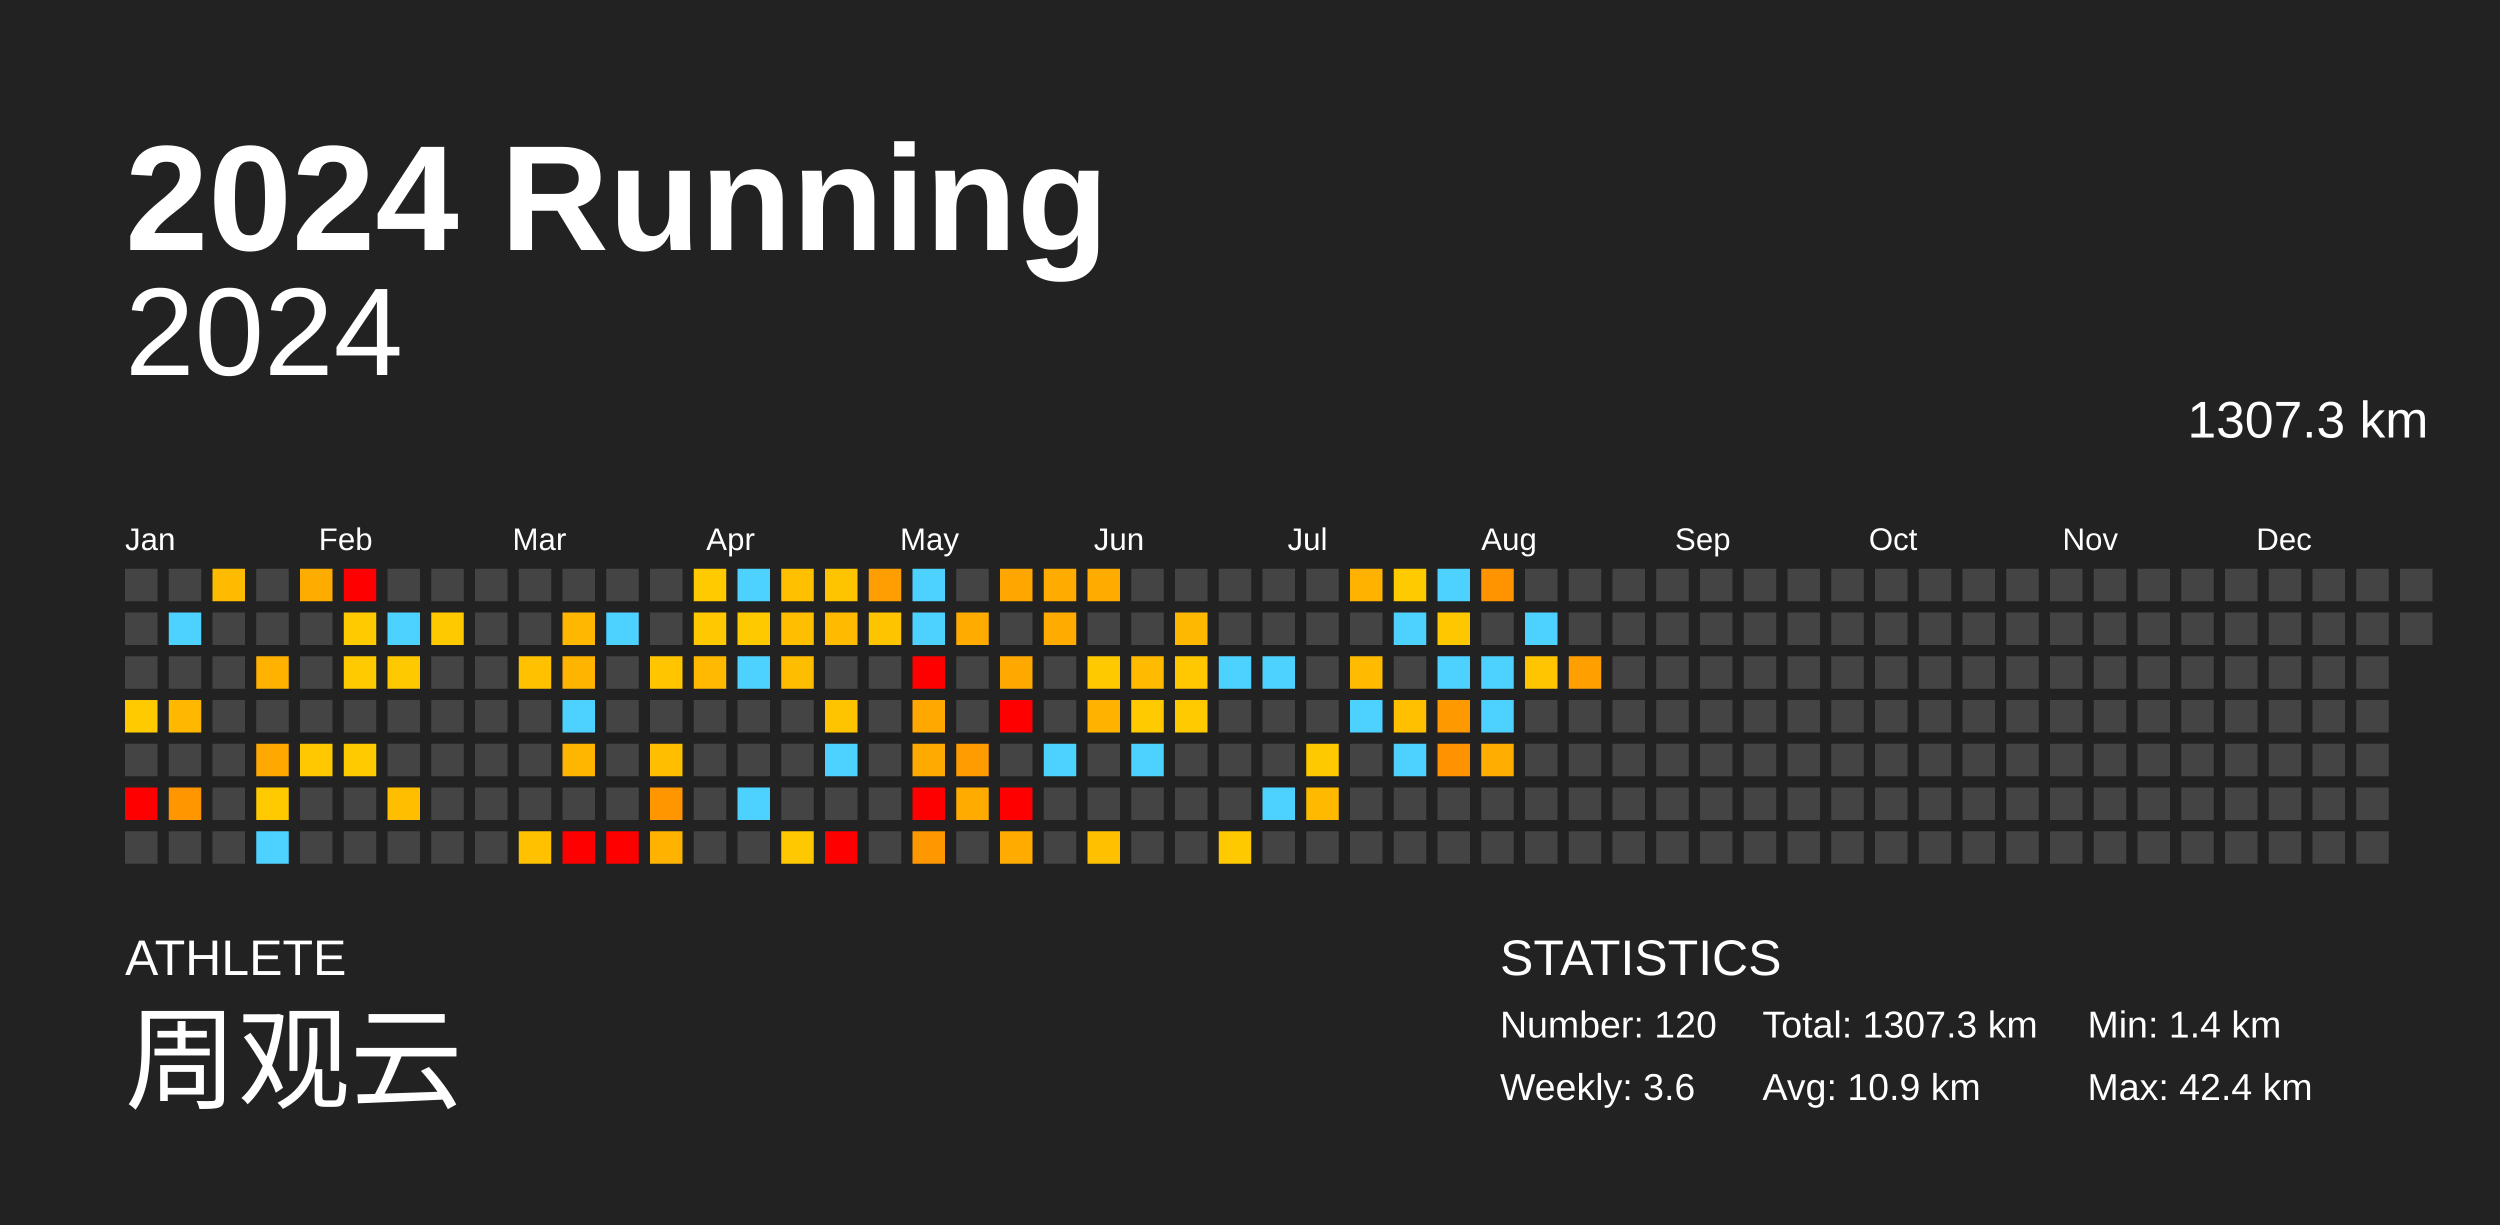
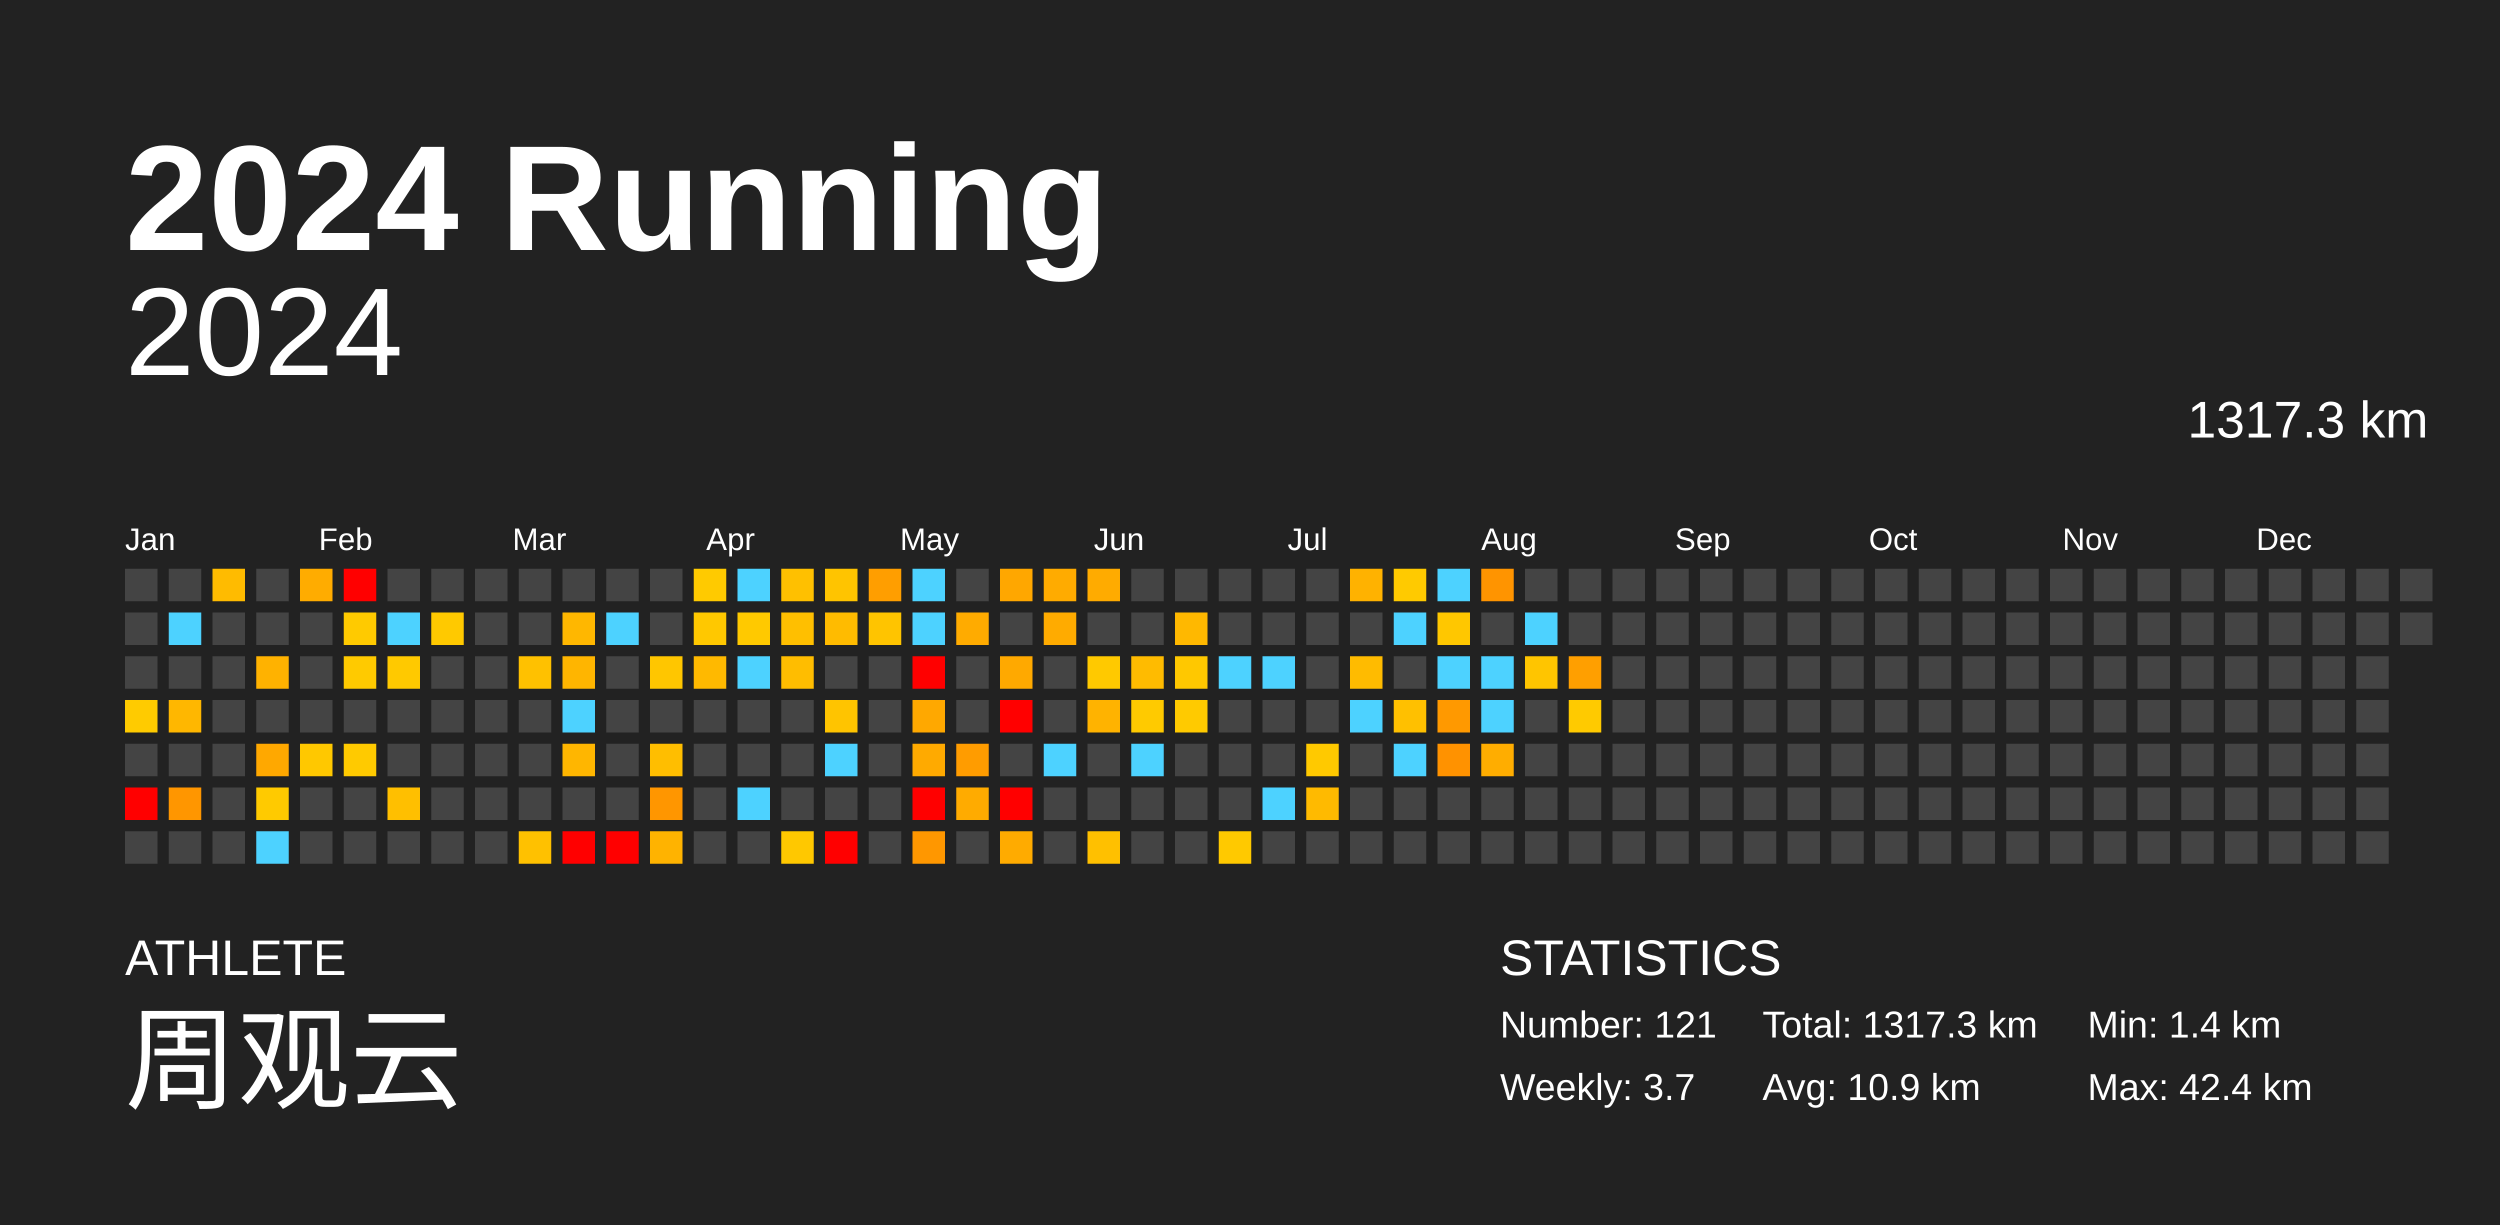
<svg xmlns="http://www.w3.org/2000/svg" baseProfile="full" height="98mm" version="1.1" viewBox="0,0,200,98" width="200mm">
  <defs />
  <rect fill="#222222" height="98" width="200" x="0" y="0" />
  <text fill="#FFFFFF" style="font-size:12px; font-family:Arial; font-weight:bold;" x="10" y="20">2024 Running</text>
  <text fill="#FFFFFF" style="font-size:4px; font-family:Arial" x="10" y="78">ATHLETE</text>
  <text fill="#FFFFFF" style="font-size:9px; font-family:Arial" x="10" y="88">周观云</text>
  <text fill="#FFFFFF" style="font-size:4px; font-family:Arial" x="120" y="78">STATISTICS</text>
-   <text fill="#FFFFFF" style="font-size:3px; font-family:Arial" x="120" y="83">Number: 120</text>
-   <text fill="#FFFFFF" style="font-size:3px; font-family:Arial" x="120" y="88">Weekly: 3.6</text>
-   <text fill="#FFFFFF" style="font-size:3px; font-family:Arial" x="141" y="83">Total: 1307.3 km</text>
+   <text fill="#FFFFFF" style="font-size:3px; font-family:Arial" x="120" y="83">Number: 121</text>
+   <text fill="#FFFFFF" style="font-size:3px; font-family:Arial" x="120" y="88">Weekly: 3.7</text>
+   <text fill="#FFFFFF" style="font-size:3px; font-family:Arial" x="141" y="83">Total: 1317.3 km</text>
  <text fill="#FFFFFF" style="font-size:3px; font-family:Arial" x="141" y="88">Avg: 10.9 km</text>
  <text fill="#FFFFFF" style="font-size:3px; font-family:Arial" x="167" y="83">Min: 1.4 km</text>
  <text fill="#FFFFFF" style="font-size:3px; font-family:Arial" x="167" y="88">Max: 42.4 km</text>
  <text alignment-baseline="hanging" fill="#FFFFFF" style="font-size:10.0px; font-family:Arial;" x="10" y="30">2024</text>
-   <text alignment-baseline="hanging" fill="#FFFFFF" style="font-size:4.125px; font-family:Arial;" x="175" y="35">1307.3 km</text>
+   <text alignment-baseline="hanging" fill="#FFFFFF" style="font-size:4.125px; font-family:Arial;" x="175" y="35">1317.3 km</text>
  <text fill="#FFFFFF" style="font-size:2.5px; font-family:Arial" x="10.0" y="44">Jan</text>
  <text fill="#FFFFFF" style="font-size:2.5px; font-family:Arial" x="25.5" y="44">Feb</text>
  <text fill="#FFFFFF" style="font-size:2.5px; font-family:Arial" x="41.0" y="44">Mar</text>
  <text fill="#FFFFFF" style="font-size:2.5px; font-family:Arial" x="56.5" y="44">Apr</text>
  <text fill="#FFFFFF" style="font-size:2.5px; font-family:Arial" x="72.0" y="44">May</text>
  <text fill="#FFFFFF" style="font-size:2.5px; font-family:Arial" x="87.5" y="44">Jun</text>
  <text fill="#FFFFFF" style="font-size:2.5px; font-family:Arial" x="103.0" y="44">Jul</text>
  <text fill="#FFFFFF" style="font-size:2.5px; font-family:Arial" x="118.5" y="44">Aug</text>
  <text fill="#FFFFFF" style="font-size:2.5px; font-family:Arial" x="134.0" y="44">Sep</text>
  <text fill="#FFFFFF" style="font-size:2.5px; font-family:Arial" x="149.5" y="44">Oct</text>
  <text fill="#FFFFFF" style="font-size:2.5px; font-family:Arial" x="165.0" y="44">Nov</text>
  <text fill="#FFFFFF" style="font-size:2.5px; font-family:Arial" x="180.5" y="44">Dec</text>
  <rect fill="#444444" height="2.6" width="2.6" x="10.0" y="45.5" />
  <rect fill="#444444" height="2.6" width="2.6" x="10.0" y="49.0" />
  <rect fill="#444444" height="2.6" width="2.6" x="10.0" y="52.5" />
  <rect fill="#ffcb00" height="2.6" width="2.6" x="10.0" y="56.0" />
  <rect fill="#444444" height="2.6" width="2.6" x="10.0" y="59.5" />
  <rect fill="red" height="2.6" width="2.6" x="10.0" y="63.0" />
  <rect fill="#444444" height="2.6" width="2.6" x="10.0" y="66.5" />
  <rect fill="#444444" height="2.6" width="2.6" x="13.5" y="45.5" />
  <rect fill="#4dd2ff" height="2.6" width="2.6" x="13.5" y="49.0" />
  <rect fill="#444444" height="2.6" width="2.6" x="13.5" y="52.5" />
  <rect fill="#ffb700" height="2.6" width="2.6" x="13.5" y="56.0" />
  <rect fill="#444444" height="2.6" width="2.6" x="13.5" y="59.5" />
  <rect fill="#ff9600" height="2.6" width="2.6" x="13.5" y="63.0" />
  <rect fill="#444444" height="2.6" width="2.6" x="13.5" y="66.5" />
  <rect fill="#ffbb00" height="2.6" width="2.6" x="17.0" y="45.5" />
  <rect fill="#444444" height="2.6" width="2.6" x="17.0" y="49.0" />
  <rect fill="#444444" height="2.6" width="2.6" x="17.0" y="52.5" />
  <rect fill="#444444" height="2.6" width="2.6" x="17.0" y="56.0" />
  <rect fill="#444444" height="2.6" width="2.6" x="17.0" y="59.5" />
  <rect fill="#444444" height="2.6" width="2.6" x="17.0" y="63.0" />
  <rect fill="#444444" height="2.6" width="2.6" x="17.0" y="66.5" />
  <rect fill="#444444" height="2.6" width="2.6" x="20.5" y="45.5" />
  <rect fill="#444444" height="2.6" width="2.6" x="20.5" y="49.0" />
  <rect fill="#ffb200" height="2.6" width="2.6" x="20.5" y="52.5" />
  <rect fill="#444444" height="2.6" width="2.6" x="20.5" y="56.0" />
  <rect fill="#ffa800" height="2.6" width="2.6" x="20.5" y="59.5" />
  <rect fill="#ffca00" height="2.6" width="2.6" x="20.5" y="63.0" />
  <rect fill="#4dd2ff" height="2.6" width="2.6" x="20.5" y="66.5" />
  <rect fill="#ffac00" height="2.6" width="2.6" x="24.0" y="45.5" />
  <rect fill="#444444" height="2.6" width="2.6" x="24.0" y="49.0" />
  <rect fill="#444444" height="2.6" width="2.6" x="24.0" y="52.5" />
  <rect fill="#444444" height="2.6" width="2.6" x="24.0" y="56.0" />
  <rect fill="#ffc800" height="2.6" width="2.6" x="24.0" y="59.5" />
  <rect fill="#444444" height="2.6" width="2.6" x="24.0" y="63.0" />
  <rect fill="#444444" height="2.6" width="2.6" x="24.0" y="66.5" />
  <rect fill="red" height="2.6" width="2.6" x="27.5" y="45.5" />
  <rect fill="#ffca00" height="2.6" width="2.6" x="27.5" y="49.0" />
  <rect fill="#ffca00" height="2.6" width="2.6" x="27.5" y="52.5" />
  <rect fill="#444444" height="2.6" width="2.6" x="27.5" y="56.0" />
  <rect fill="#ffca00" height="2.6" width="2.6" x="27.5" y="59.5" />
  <rect fill="#444444" height="2.6" width="2.6" x="27.5" y="63.0" />
  <rect fill="#444444" height="2.6" width="2.6" x="27.5" y="66.5" />
  <rect fill="#444444" height="2.6" width="2.6" x="31.0" y="45.5" />
  <rect fill="#4dd2ff" height="2.6" width="2.6" x="31.0" y="49.0" />
  <rect fill="#ffc900" height="2.6" width="2.6" x="31.0" y="52.5" />
  <rect fill="#444444" height="2.6" width="2.6" x="31.0" y="56.0" />
  <rect fill="#444444" height="2.6" width="2.6" x="31.0" y="59.5" />
  <rect fill="#ffbf00" height="2.6" width="2.6" x="31.0" y="63.0" />
  <rect fill="#444444" height="2.6" width="2.6" x="31.0" y="66.5" />
  <rect fill="#444444" height="2.6" width="2.6" x="34.5" y="45.5" />
  <rect fill="#ffc900" height="2.6" width="2.6" x="34.5" y="49.0" />
  <rect fill="#444444" height="2.6" width="2.6" x="34.5" y="52.5" />
  <rect fill="#444444" height="2.6" width="2.6" x="34.5" y="56.0" />
  <rect fill="#444444" height="2.6" width="2.6" x="34.5" y="59.5" />
  <rect fill="#444444" height="2.6" width="2.6" x="34.5" y="63.0" />
  <rect fill="#444444" height="2.6" width="2.6" x="34.5" y="66.5" />
  <rect fill="#444444" height="2.6" width="2.6" x="38.0" y="45.5" />
  <rect fill="#444444" height="2.6" width="2.6" x="38.0" y="49.0" />
  <rect fill="#444444" height="2.6" width="2.6" x="38.0" y="52.5" />
  <rect fill="#444444" height="2.6" width="2.6" x="38.0" y="56.0" />
  <rect fill="#444444" height="2.6" width="2.6" x="38.0" y="59.5" />
  <rect fill="#444444" height="2.6" width="2.6" x="38.0" y="63.0" />
  <rect fill="#444444" height="2.6" width="2.6" x="38.0" y="66.5" />
  <rect fill="#444444" height="2.6" width="2.6" x="41.5" y="45.5" />
  <rect fill="#444444" height="2.6" width="2.6" x="41.5" y="49.0" />
  <rect fill="#ffc100" height="2.6" width="2.6" x="41.5" y="52.5" />
  <rect fill="#444444" height="2.6" width="2.6" x="41.5" y="56.0" />
  <rect fill="#444444" height="2.6" width="2.6" x="41.5" y="59.5" />
  <rect fill="#444444" height="2.6" width="2.6" x="41.5" y="63.0" />
  <rect fill="#ffc100" height="2.6" width="2.6" x="41.5" y="66.5" />
  <rect fill="#444444" height="2.6" width="2.6" x="45.0" y="45.5" />
  <rect fill="#ffb700" height="2.6" width="2.6" x="45.0" y="49.0" />
  <rect fill="#ffb500" height="2.6" width="2.6" x="45.0" y="52.5" />
  <rect fill="#4dd2ff" height="2.6" width="2.6" x="45.0" y="56.0" />
  <rect fill="#ffb600" height="2.6" width="2.6" x="45.0" y="59.5" />
  <rect fill="#444444" height="2.6" width="2.6" x="45.0" y="63.0" />
  <rect fill="red" height="2.6" width="2.6" x="45.0" y="66.5" />
  <rect fill="#444444" height="2.6" width="2.6" x="48.5" y="45.5" />
  <rect fill="#4dd2ff" height="2.6" width="2.6" x="48.5" y="49.0" />
  <rect fill="#444444" height="2.6" width="2.6" x="48.5" y="52.5" />
  <rect fill="#444444" height="2.6" width="2.6" x="48.5" y="56.0" />
  <rect fill="#444444" height="2.6" width="2.6" x="48.5" y="59.5" />
  <rect fill="#444444" height="2.6" width="2.6" x="48.5" y="63.0" />
  <rect fill="red" height="2.6" width="2.6" x="48.5" y="66.5" />
  <rect fill="#444444" height="2.6" width="2.6" x="52.0" y="45.5" />
  <rect fill="#444444" height="2.6" width="2.6" x="52.0" y="49.0" />
  <rect fill="#ffc600" height="2.6" width="2.6" x="52.0" y="52.5" />
  <rect fill="#444444" height="2.6" width="2.6" x="52.0" y="56.0" />
  <rect fill="#ffbe00" height="2.6" width="2.6" x="52.0" y="59.5" />
  <rect fill="#ff9600" height="2.6" width="2.6" x="52.0" y="63.0" />
  <rect fill="#ffb300" height="2.6" width="2.6" x="52.0" y="66.5" />
  <rect fill="#ffca00" height="2.6" width="2.6" x="55.5" y="45.5" />
  <rect fill="#ffc800" height="2.6" width="2.6" x="55.5" y="49.0" />
  <rect fill="#ffb900" height="2.6" width="2.6" x="55.5" y="52.5" />
  <rect fill="#444444" height="2.6" width="2.6" x="55.5" y="56.0" />
  <rect fill="#444444" height="2.6" width="2.6" x="55.5" y="59.5" />
  <rect fill="#444444" height="2.6" width="2.6" x="55.5" y="63.0" />
  <rect fill="#444444" height="2.6" width="2.6" x="55.5" y="66.5" />
  <rect fill="#4dd2ff" height="2.6" width="2.6" x="59.0" y="45.5" />
  <rect fill="#ffc900" height="2.6" width="2.6" x="59.0" y="49.0" />
  <rect fill="#4dd2ff" height="2.6" width="2.6" x="59.0" y="52.5" />
  <rect fill="#444444" height="2.6" width="2.6" x="59.0" y="56.0" />
  <rect fill="#444444" height="2.6" width="2.6" x="59.0" y="59.5" />
  <rect fill="#4dd2ff" height="2.6" width="2.6" x="59.0" y="63.0" />
  <rect fill="#444444" height="2.6" width="2.6" x="59.0" y="66.5" />
  <rect fill="#ffc000" height="2.6" width="2.6" x="62.5" y="45.5" />
  <rect fill="#ffbf00" height="2.6" width="2.6" x="62.5" y="49.0" />
  <rect fill="#ffbd00" height="2.6" width="2.6" x="62.5" y="52.5" />
  <rect fill="#444444" height="2.6" width="2.6" x="62.5" y="56.0" />
  <rect fill="#444444" height="2.6" width="2.6" x="62.5" y="59.5" />
  <rect fill="#444444" height="2.6" width="2.6" x="62.5" y="63.0" />
  <rect fill="#ffc800" height="2.6" width="2.6" x="62.5" y="66.5" />
  <rect fill="#ffc400" height="2.6" width="2.6" x="66.0" y="45.5" />
  <rect fill="#ffbb00" height="2.6" width="2.6" x="66.0" y="49.0" />
  <rect fill="#444444" height="2.6" width="2.6" x="66.0" y="52.5" />
  <rect fill="#ffc400" height="2.6" width="2.6" x="66.0" y="56.0" />
  <rect fill="#4dd2ff" height="2.6" width="2.6" x="66.0" y="59.5" />
  <rect fill="#444444" height="2.6" width="2.6" x="66.0" y="63.0" />
  <rect fill="red" height="2.6" width="2.6" x="66.0" y="66.5" />
  <rect fill="#ff9e00" height="2.6" width="2.6" x="69.5" y="45.5" />
  <rect fill="#ffc400" height="2.6" width="2.6" x="69.5" y="49.0" />
  <rect fill="#444444" height="2.6" width="2.6" x="69.5" y="52.5" />
  <rect fill="#444444" height="2.6" width="2.6" x="69.5" y="56.0" />
  <rect fill="#444444" height="2.6" width="2.6" x="69.5" y="59.5" />
  <rect fill="#444444" height="2.6" width="2.6" x="69.5" y="63.0" />
  <rect fill="#444444" height="2.6" width="2.6" x="69.5" y="66.5" />
  <rect fill="#4dd2ff" height="2.6" width="2.6" x="73.0" y="45.5" />
  <rect fill="#4dd2ff" height="2.6" width="2.6" x="73.0" y="49.0" />
  <rect fill="red" height="2.6" width="2.6" x="73.0" y="52.5" />
  <rect fill="#ffa800" height="2.6" width="2.6" x="73.0" y="56.0" />
  <rect fill="#ffaa00" height="2.6" width="2.6" x="73.0" y="59.5" />
  <rect fill="red" height="2.6" width="2.6" x="73.0" y="63.0" />
  <rect fill="#ff9700" height="2.6" width="2.6" x="73.0" y="66.5" />
  <rect fill="#444444" height="2.6" width="2.6" x="76.5" y="45.5" />
  <rect fill="#ffab00" height="2.6" width="2.6" x="76.5" y="49.0" />
  <rect fill="#444444" height="2.6" width="2.6" x="76.5" y="52.5" />
  <rect fill="#444444" height="2.6" width="2.6" x="76.5" y="56.0" />
  <rect fill="#ff9c00" height="2.6" width="2.6" x="76.5" y="59.5" />
  <rect fill="#ffab00" height="2.6" width="2.6" x="76.5" y="63.0" />
  <rect fill="#444444" height="2.6" width="2.6" x="76.5" y="66.5" />
  <rect fill="#ffa700" height="2.6" width="2.6" x="80.0" y="45.5" />
  <rect fill="#444444" height="2.6" width="2.6" x="80.0" y="49.0" />
  <rect fill="#ffa900" height="2.6" width="2.6" x="80.0" y="52.5" />
  <rect fill="red" height="2.6" width="2.6" x="80.0" y="56.0" />
  <rect fill="#444444" height="2.6" width="2.6" x="80.0" y="59.5" />
  <rect fill="red" height="2.6" width="2.6" x="80.0" y="63.0" />
  <rect fill="#ffab00" height="2.6" width="2.6" x="80.0" y="66.5" />
  <rect fill="#ffab00" height="2.6" width="2.6" x="83.5" y="45.5" />
  <rect fill="#ffab00" height="2.6" width="2.6" x="83.5" y="49.0" />
  <rect fill="#444444" height="2.6" width="2.6" x="83.5" y="52.5" />
  <rect fill="#444444" height="2.6" width="2.6" x="83.5" y="56.0" />
  <rect fill="#4dd2ff" height="2.6" width="2.6" x="83.5" y="59.5" />
  <rect fill="#444444" height="2.6" width="2.6" x="83.5" y="63.0" />
  <rect fill="#444444" height="2.6" width="2.6" x="83.5" y="66.5" />
  <rect fill="#ffab00" height="2.6" width="2.6" x="87.0" y="45.5" />
  <rect fill="#444444" height="2.6" width="2.6" x="87.0" y="49.0" />
  <rect fill="#ffc900" height="2.6" width="2.6" x="87.0" y="52.5" />
  <rect fill="#ffb300" height="2.6" width="2.6" x="87.0" y="56.0" />
  <rect fill="#444444" height="2.6" width="2.6" x="87.0" y="59.5" />
  <rect fill="#444444" height="2.6" width="2.6" x="87.0" y="63.0" />
  <rect fill="#ffc000" height="2.6" width="2.6" x="87.0" y="66.5" />
  <rect fill="#444444" height="2.6" width="2.6" x="90.5" y="45.5" />
  <rect fill="#444444" height="2.6" width="2.6" x="90.5" y="49.0" />
  <rect fill="#ffbb00" height="2.6" width="2.6" x="90.5" y="52.5" />
  <rect fill="#ffca00" height="2.6" width="2.6" x="90.5" y="56.0" />
  <rect fill="#4dd2ff" height="2.6" width="2.6" x="90.5" y="59.5" />
  <rect fill="#444444" height="2.6" width="2.6" x="90.5" y="63.0" />
  <rect fill="#444444" height="2.6" width="2.6" x="90.5" y="66.5" />
  <rect fill="#444444" height="2.6" width="2.6" x="94.0" y="45.5" />
  <rect fill="#ffb800" height="2.6" width="2.6" x="94.0" y="49.0" />
  <rect fill="#ffc800" height="2.6" width="2.6" x="94.0" y="52.5" />
  <rect fill="#ffca00" height="2.6" width="2.6" x="94.0" y="56.0" />
  <rect fill="#444444" height="2.6" width="2.6" x="94.0" y="59.5" />
  <rect fill="#444444" height="2.6" width="2.6" x="94.0" y="63.0" />
  <rect fill="#444444" height="2.6" width="2.6" x="94.0" y="66.5" />
  <rect fill="#444444" height="2.6" width="2.6" x="97.5" y="45.5" />
  <rect fill="#444444" height="2.6" width="2.6" x="97.5" y="49.0" />
  <rect fill="#4dd2ff" height="2.6" width="2.6" x="97.5" y="52.5" />
  <rect fill="#444444" height="2.6" width="2.6" x="97.5" y="56.0" />
  <rect fill="#444444" height="2.6" width="2.6" x="97.5" y="59.5" />
  <rect fill="#444444" height="2.6" width="2.6" x="97.5" y="63.0" />
  <rect fill="#ffc900" height="2.6" width="2.6" x="97.5" y="66.5" />
  <rect fill="#444444" height="2.6" width="2.6" x="101.0" y="45.5" />
  <rect fill="#444444" height="2.6" width="2.6" x="101.0" y="49.0" />
  <rect fill="#4dd2ff" height="2.6" width="2.6" x="101.0" y="52.5" />
  <rect fill="#444444" height="2.6" width="2.6" x="101.0" y="56.0" />
  <rect fill="#444444" height="2.6" width="2.6" x="101.0" y="59.5" />
  <rect fill="#4dd2ff" height="2.6" width="2.6" x="101.0" y="63.0" />
  <rect fill="#444444" height="2.6" width="2.6" x="101.0" y="66.5" />
  <rect fill="#444444" height="2.6" width="2.6" x="104.5" y="45.5" />
  <rect fill="#444444" height="2.6" width="2.6" x="104.5" y="49.0" />
  <rect fill="#444444" height="2.6" width="2.6" x="104.5" y="52.5" />
  <rect fill="#444444" height="2.6" width="2.6" x="104.5" y="56.0" />
  <rect fill="#ffc900" height="2.6" width="2.6" x="104.5" y="59.5" />
  <rect fill="#ffba00" height="2.6" width="2.6" x="104.5" y="63.0" />
  <rect fill="#444444" height="2.6" width="2.6" x="104.5" y="66.5" />
  <rect fill="#ffb200" height="2.6" width="2.6" x="108.0" y="45.5" />
  <rect fill="#444444" height="2.6" width="2.6" x="108.0" y="49.0" />
  <rect fill="#ffbb00" height="2.6" width="2.6" x="108.0" y="52.5" />
  <rect fill="#4dd2ff" height="2.6" width="2.6" x="108.0" y="56.0" />
  <rect fill="#444444" height="2.6" width="2.6" x="108.0" y="59.5" />
  <rect fill="#444444" height="2.6" width="2.6" x="108.0" y="63.0" />
  <rect fill="#444444" height="2.6" width="2.6" x="108.0" y="66.5" />
  <rect fill="#ffca00" height="2.6" width="2.6" x="111.5" y="45.5" />
  <rect fill="#4dd2ff" height="2.6" width="2.6" x="111.5" y="49.0" />
  <rect fill="#444444" height="2.6" width="2.6" x="111.5" y="52.5" />
  <rect fill="#ffc000" height="2.6" width="2.6" x="111.5" y="56.0" />
  <rect fill="#4dd2ff" height="2.6" width="2.6" x="111.5" y="59.5" />
  <rect fill="#444444" height="2.6" width="2.6" x="111.5" y="63.0" />
  <rect fill="#444444" height="2.6" width="2.6" x="111.5" y="66.5" />
  <rect fill="#4dd2ff" height="2.6" width="2.6" x="115.0" y="45.5" />
  <rect fill="#ffc700" height="2.6" width="2.6" x="115.0" y="49.0" />
  <rect fill="#4dd2ff" height="2.6" width="2.6" x="115.0" y="52.5" />
  <rect fill="#ff9900" height="2.6" width="2.6" x="115.0" y="56.0" />
  <rect fill="#ff9200" height="2.6" width="2.6" x="115.0" y="59.5" />
  <rect fill="#444444" height="2.6" width="2.6" x="115.0" y="63.0" />
  <rect fill="#444444" height="2.6" width="2.6" x="115.0" y="66.5" />
  <rect fill="#ff9400" height="2.6" width="2.6" x="118.5" y="45.5" />
  <rect fill="#444444" height="2.6" width="2.6" x="118.5" y="49.0" />
  <rect fill="#4dd2ff" height="2.6" width="2.6" x="118.5" y="52.5" />
  <rect fill="#4dd2ff" height="2.6" width="2.6" x="118.5" y="56.0" />
  <rect fill="#ffad00" height="2.6" width="2.6" x="118.5" y="59.5" />
  <rect fill="#444444" height="2.6" width="2.6" x="118.5" y="63.0" />
  <rect fill="#444444" height="2.6" width="2.6" x="118.5" y="66.5" />
  <rect fill="#444444" height="2.6" width="2.6" x="122.0" y="45.5" />
  <rect fill="#4dd2ff" height="2.6" width="2.6" x="122.0" y="49.0" />
  <rect fill="#ffc500" height="2.6" width="2.6" x="122.0" y="52.5" />
  <rect fill="#444444" height="2.6" width="2.6" x="122.0" y="56.0" />
  <rect fill="#444444" height="2.6" width="2.6" x="122.0" y="59.5" />
  <rect fill="#444444" height="2.6" width="2.6" x="122.0" y="63.0" />
  <rect fill="#444444" height="2.6" width="2.6" x="122.0" y="66.5" />
  <rect fill="#444444" height="2.6" width="2.6" x="125.5" y="45.5" />
  <rect fill="#444444" height="2.6" width="2.6" x="125.5" y="49.0" />
  <rect fill="#ff9f00" height="2.6" width="2.6" x="125.5" y="52.5" />
-   <rect fill="#444444" height="2.6" width="2.6" x="125.5" y="56.0" />
+   <rect fill="#ffca00" height="2.6" width="2.6" x="125.5" y="56.0" />
  <rect fill="#444444" height="2.6" width="2.6" x="125.5" y="59.5" />
  <rect fill="#444444" height="2.6" width="2.6" x="125.5" y="63.0" />
  <rect fill="#444444" height="2.6" width="2.6" x="125.5" y="66.5" />
  <rect fill="#444444" height="2.6" width="2.6" x="129.0" y="45.5" />
  <rect fill="#444444" height="2.6" width="2.6" x="129.0" y="49.0" />
  <rect fill="#444444" height="2.6" width="2.6" x="129.0" y="52.5" />
  <rect fill="#444444" height="2.6" width="2.6" x="129.0" y="56.0" />
  <rect fill="#444444" height="2.6" width="2.6" x="129.0" y="59.5" />
  <rect fill="#444444" height="2.6" width="2.6" x="129.0" y="63.0" />
  <rect fill="#444444" height="2.6" width="2.6" x="129.0" y="66.5" />
  <rect fill="#444444" height="2.6" width="2.6" x="132.5" y="45.5" />
  <rect fill="#444444" height="2.6" width="2.6" x="132.5" y="49.0" />
  <rect fill="#444444" height="2.6" width="2.6" x="132.5" y="52.5" />
  <rect fill="#444444" height="2.6" width="2.6" x="132.5" y="56.0" />
  <rect fill="#444444" height="2.6" width="2.6" x="132.5" y="59.5" />
  <rect fill="#444444" height="2.6" width="2.6" x="132.5" y="63.0" />
  <rect fill="#444444" height="2.6" width="2.6" x="132.5" y="66.5" />
  <rect fill="#444444" height="2.6" width="2.6" x="136.0" y="45.5" />
  <rect fill="#444444" height="2.6" width="2.6" x="136.0" y="49.0" />
  <rect fill="#444444" height="2.6" width="2.6" x="136.0" y="52.5" />
  <rect fill="#444444" height="2.6" width="2.6" x="136.0" y="56.0" />
  <rect fill="#444444" height="2.6" width="2.6" x="136.0" y="59.5" />
  <rect fill="#444444" height="2.6" width="2.6" x="136.0" y="63.0" />
  <rect fill="#444444" height="2.6" width="2.6" x="136.0" y="66.5" />
  <rect fill="#444444" height="2.6" width="2.6" x="139.5" y="45.5" />
  <rect fill="#444444" height="2.6" width="2.6" x="139.5" y="49.0" />
  <rect fill="#444444" height="2.6" width="2.6" x="139.5" y="52.5" />
  <rect fill="#444444" height="2.6" width="2.6" x="139.5" y="56.0" />
  <rect fill="#444444" height="2.6" width="2.6" x="139.5" y="59.5" />
  <rect fill="#444444" height="2.6" width="2.6" x="139.5" y="63.0" />
  <rect fill="#444444" height="2.6" width="2.6" x="139.5" y="66.5" />
  <rect fill="#444444" height="2.6" width="2.6" x="143.0" y="45.5" />
  <rect fill="#444444" height="2.6" width="2.6" x="143.0" y="49.0" />
  <rect fill="#444444" height="2.6" width="2.6" x="143.0" y="52.5" />
  <rect fill="#444444" height="2.6" width="2.6" x="143.0" y="56.0" />
  <rect fill="#444444" height="2.6" width="2.6" x="143.0" y="59.5" />
  <rect fill="#444444" height="2.6" width="2.6" x="143.0" y="63.0" />
  <rect fill="#444444" height="2.6" width="2.6" x="143.0" y="66.5" />
  <rect fill="#444444" height="2.6" width="2.6" x="146.5" y="45.5" />
  <rect fill="#444444" height="2.6" width="2.6" x="146.5" y="49.0" />
  <rect fill="#444444" height="2.6" width="2.6" x="146.5" y="52.5" />
  <rect fill="#444444" height="2.6" width="2.6" x="146.5" y="56.0" />
  <rect fill="#444444" height="2.6" width="2.6" x="146.5" y="59.5" />
  <rect fill="#444444" height="2.6" width="2.6" x="146.5" y="63.0" />
  <rect fill="#444444" height="2.6" width="2.6" x="146.5" y="66.5" />
  <rect fill="#444444" height="2.6" width="2.6" x="150.0" y="45.5" />
  <rect fill="#444444" height="2.6" width="2.6" x="150.0" y="49.0" />
  <rect fill="#444444" height="2.6" width="2.6" x="150.0" y="52.5" />
  <rect fill="#444444" height="2.6" width="2.6" x="150.0" y="56.0" />
  <rect fill="#444444" height="2.6" width="2.6" x="150.0" y="59.5" />
  <rect fill="#444444" height="2.6" width="2.6" x="150.0" y="63.0" />
  <rect fill="#444444" height="2.6" width="2.6" x="150.0" y="66.5" />
  <rect fill="#444444" height="2.6" width="2.6" x="153.5" y="45.5" />
  <rect fill="#444444" height="2.6" width="2.6" x="153.5" y="49.0" />
  <rect fill="#444444" height="2.6" width="2.6" x="153.5" y="52.5" />
  <rect fill="#444444" height="2.6" width="2.6" x="153.5" y="56.0" />
  <rect fill="#444444" height="2.6" width="2.6" x="153.5" y="59.5" />
  <rect fill="#444444" height="2.6" width="2.6" x="153.5" y="63.0" />
  <rect fill="#444444" height="2.6" width="2.6" x="153.5" y="66.5" />
  <rect fill="#444444" height="2.6" width="2.6" x="157.0" y="45.5" />
  <rect fill="#444444" height="2.6" width="2.6" x="157.0" y="49.0" />
  <rect fill="#444444" height="2.6" width="2.6" x="157.0" y="52.5" />
  <rect fill="#444444" height="2.6" width="2.6" x="157.0" y="56.0" />
  <rect fill="#444444" height="2.6" width="2.6" x="157.0" y="59.5" />
  <rect fill="#444444" height="2.6" width="2.6" x="157.0" y="63.0" />
  <rect fill="#444444" height="2.6" width="2.6" x="157.0" y="66.5" />
  <rect fill="#444444" height="2.6" width="2.6" x="160.5" y="45.5" />
  <rect fill="#444444" height="2.6" width="2.6" x="160.5" y="49.0" />
  <rect fill="#444444" height="2.6" width="2.6" x="160.5" y="52.5" />
  <rect fill="#444444" height="2.6" width="2.6" x="160.5" y="56.0" />
  <rect fill="#444444" height="2.6" width="2.6" x="160.5" y="59.5" />
  <rect fill="#444444" height="2.6" width="2.6" x="160.5" y="63.0" />
  <rect fill="#444444" height="2.6" width="2.6" x="160.5" y="66.5" />
  <rect fill="#444444" height="2.6" width="2.6" x="164.0" y="45.5" />
  <rect fill="#444444" height="2.6" width="2.6" x="164.0" y="49.0" />
  <rect fill="#444444" height="2.6" width="2.6" x="164.0" y="52.5" />
  <rect fill="#444444" height="2.6" width="2.6" x="164.0" y="56.0" />
  <rect fill="#444444" height="2.6" width="2.6" x="164.0" y="59.5" />
  <rect fill="#444444" height="2.6" width="2.6" x="164.0" y="63.0" />
  <rect fill="#444444" height="2.6" width="2.6" x="164.0" y="66.5" />
  <rect fill="#444444" height="2.6" width="2.6" x="167.5" y="45.5" />
  <rect fill="#444444" height="2.6" width="2.6" x="167.5" y="49.0" />
  <rect fill="#444444" height="2.6" width="2.6" x="167.5" y="52.5" />
  <rect fill="#444444" height="2.6" width="2.6" x="167.5" y="56.0" />
  <rect fill="#444444" height="2.6" width="2.6" x="167.5" y="59.5" />
  <rect fill="#444444" height="2.6" width="2.6" x="167.5" y="63.0" />
  <rect fill="#444444" height="2.6" width="2.6" x="167.5" y="66.5" />
  <rect fill="#444444" height="2.6" width="2.6" x="171.0" y="45.5" />
  <rect fill="#444444" height="2.6" width="2.6" x="171.0" y="49.0" />
  <rect fill="#444444" height="2.6" width="2.6" x="171.0" y="52.5" />
  <rect fill="#444444" height="2.6" width="2.6" x="171.0" y="56.0" />
  <rect fill="#444444" height="2.6" width="2.6" x="171.0" y="59.5" />
  <rect fill="#444444" height="2.6" width="2.6" x="171.0" y="63.0" />
  <rect fill="#444444" height="2.6" width="2.6" x="171.0" y="66.5" />
  <rect fill="#444444" height="2.6" width="2.6" x="174.5" y="45.5" />
  <rect fill="#444444" height="2.6" width="2.6" x="174.5" y="49.0" />
  <rect fill="#444444" height="2.6" width="2.6" x="174.5" y="52.5" />
  <rect fill="#444444" height="2.6" width="2.6" x="174.5" y="56.0" />
  <rect fill="#444444" height="2.6" width="2.6" x="174.5" y="59.5" />
  <rect fill="#444444" height="2.6" width="2.6" x="174.5" y="63.0" />
  <rect fill="#444444" height="2.6" width="2.6" x="174.5" y="66.5" />
  <rect fill="#444444" height="2.6" width="2.6" x="178.0" y="45.5" />
  <rect fill="#444444" height="2.6" width="2.6" x="178.0" y="49.0" />
  <rect fill="#444444" height="2.6" width="2.6" x="178.0" y="52.5" />
  <rect fill="#444444" height="2.6" width="2.6" x="178.0" y="56.0" />
  <rect fill="#444444" height="2.6" width="2.6" x="178.0" y="59.5" />
  <rect fill="#444444" height="2.6" width="2.6" x="178.0" y="63.0" />
  <rect fill="#444444" height="2.6" width="2.6" x="178.0" y="66.5" />
  <rect fill="#444444" height="2.6" width="2.6" x="181.5" y="45.5" />
  <rect fill="#444444" height="2.6" width="2.6" x="181.5" y="49.0" />
  <rect fill="#444444" height="2.6" width="2.6" x="181.5" y="52.5" />
  <rect fill="#444444" height="2.6" width="2.6" x="181.5" y="56.0" />
  <rect fill="#444444" height="2.6" width="2.6" x="181.5" y="59.5" />
  <rect fill="#444444" height="2.6" width="2.6" x="181.5" y="63.0" />
  <rect fill="#444444" height="2.6" width="2.6" x="181.5" y="66.5" />
  <rect fill="#444444" height="2.6" width="2.6" x="185.0" y="45.5" />
  <rect fill="#444444" height="2.6" width="2.6" x="185.0" y="49.0" />
  <rect fill="#444444" height="2.6" width="2.6" x="185.0" y="52.5" />
  <rect fill="#444444" height="2.6" width="2.6" x="185.0" y="56.0" />
  <rect fill="#444444" height="2.6" width="2.6" x="185.0" y="59.5" />
  <rect fill="#444444" height="2.6" width="2.6" x="185.0" y="63.0" />
  <rect fill="#444444" height="2.6" width="2.6" x="185.0" y="66.5" />
  <rect fill="#444444" height="2.6" width="2.6" x="188.5" y="45.5" />
  <rect fill="#444444" height="2.6" width="2.6" x="188.5" y="49.0" />
  <rect fill="#444444" height="2.6" width="2.6" x="188.5" y="52.5" />
  <rect fill="#444444" height="2.6" width="2.6" x="188.5" y="56.0" />
  <rect fill="#444444" height="2.6" width="2.6" x="188.5" y="59.5" />
  <rect fill="#444444" height="2.6" width="2.6" x="188.5" y="63.0" />
  <rect fill="#444444" height="2.6" width="2.6" x="188.5" y="66.5" />
  <rect fill="#444444" height="2.6" width="2.6" x="192.0" y="45.5" />
  <rect fill="#444444" height="2.6" width="2.6" x="192.0" y="49.0" />
</svg>
